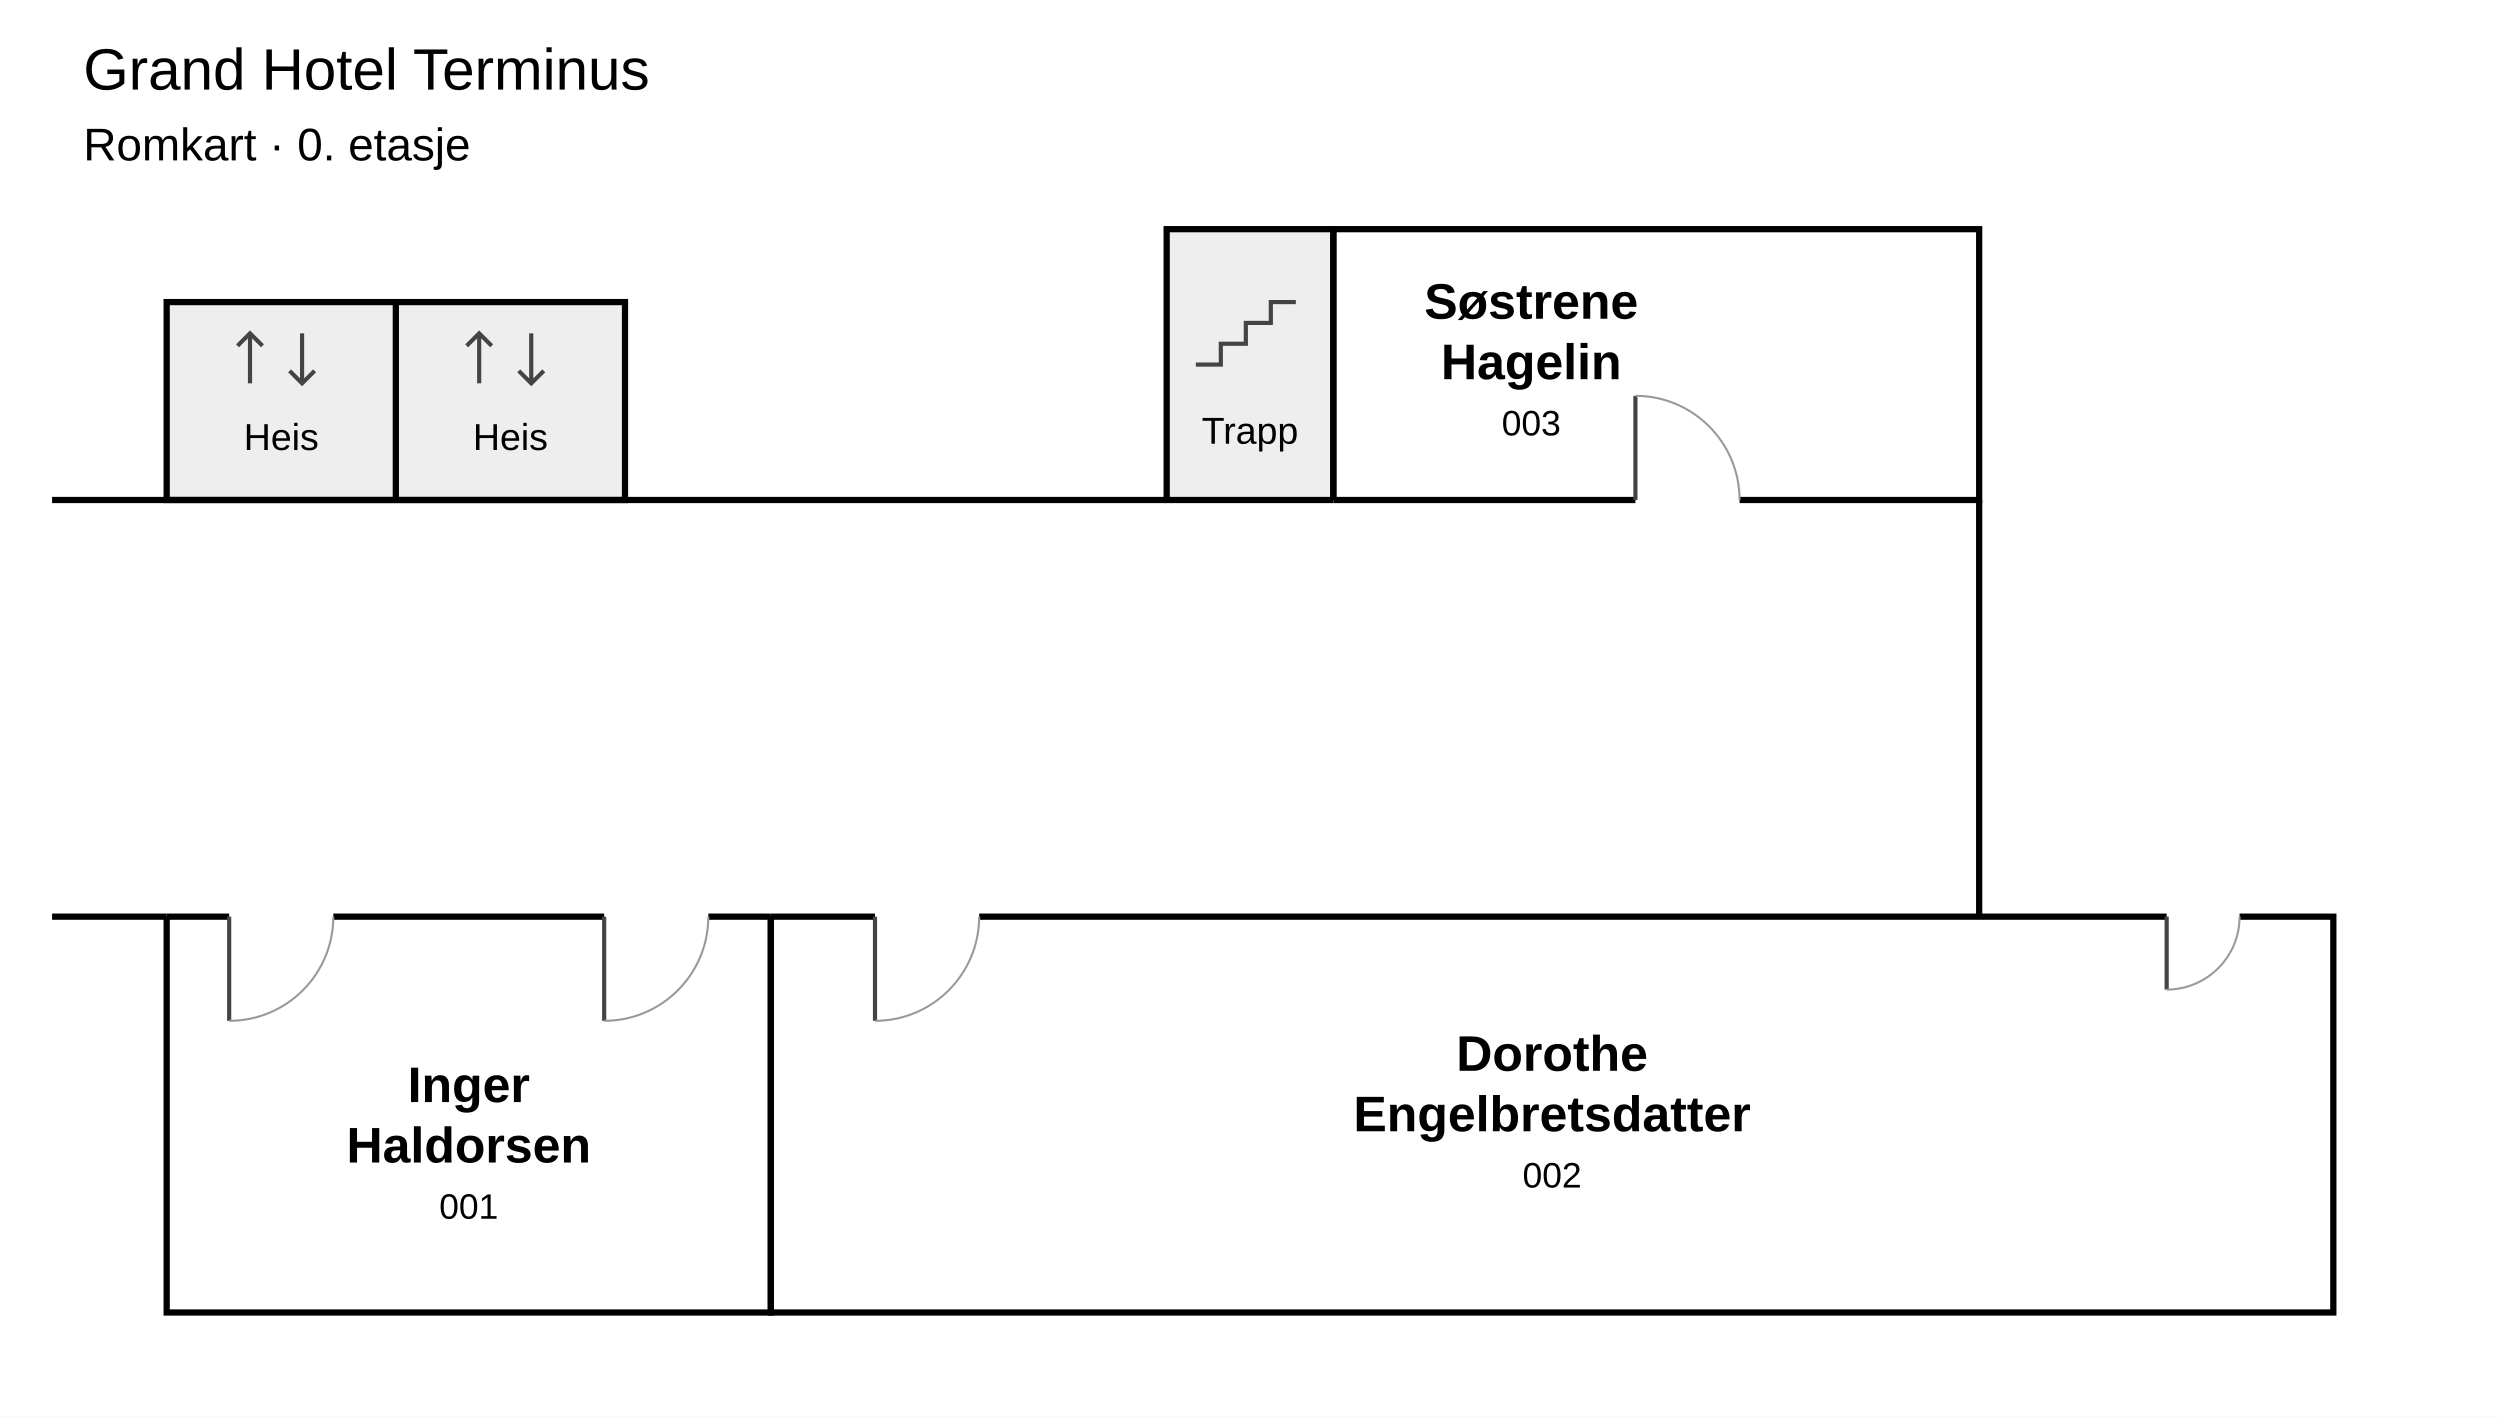
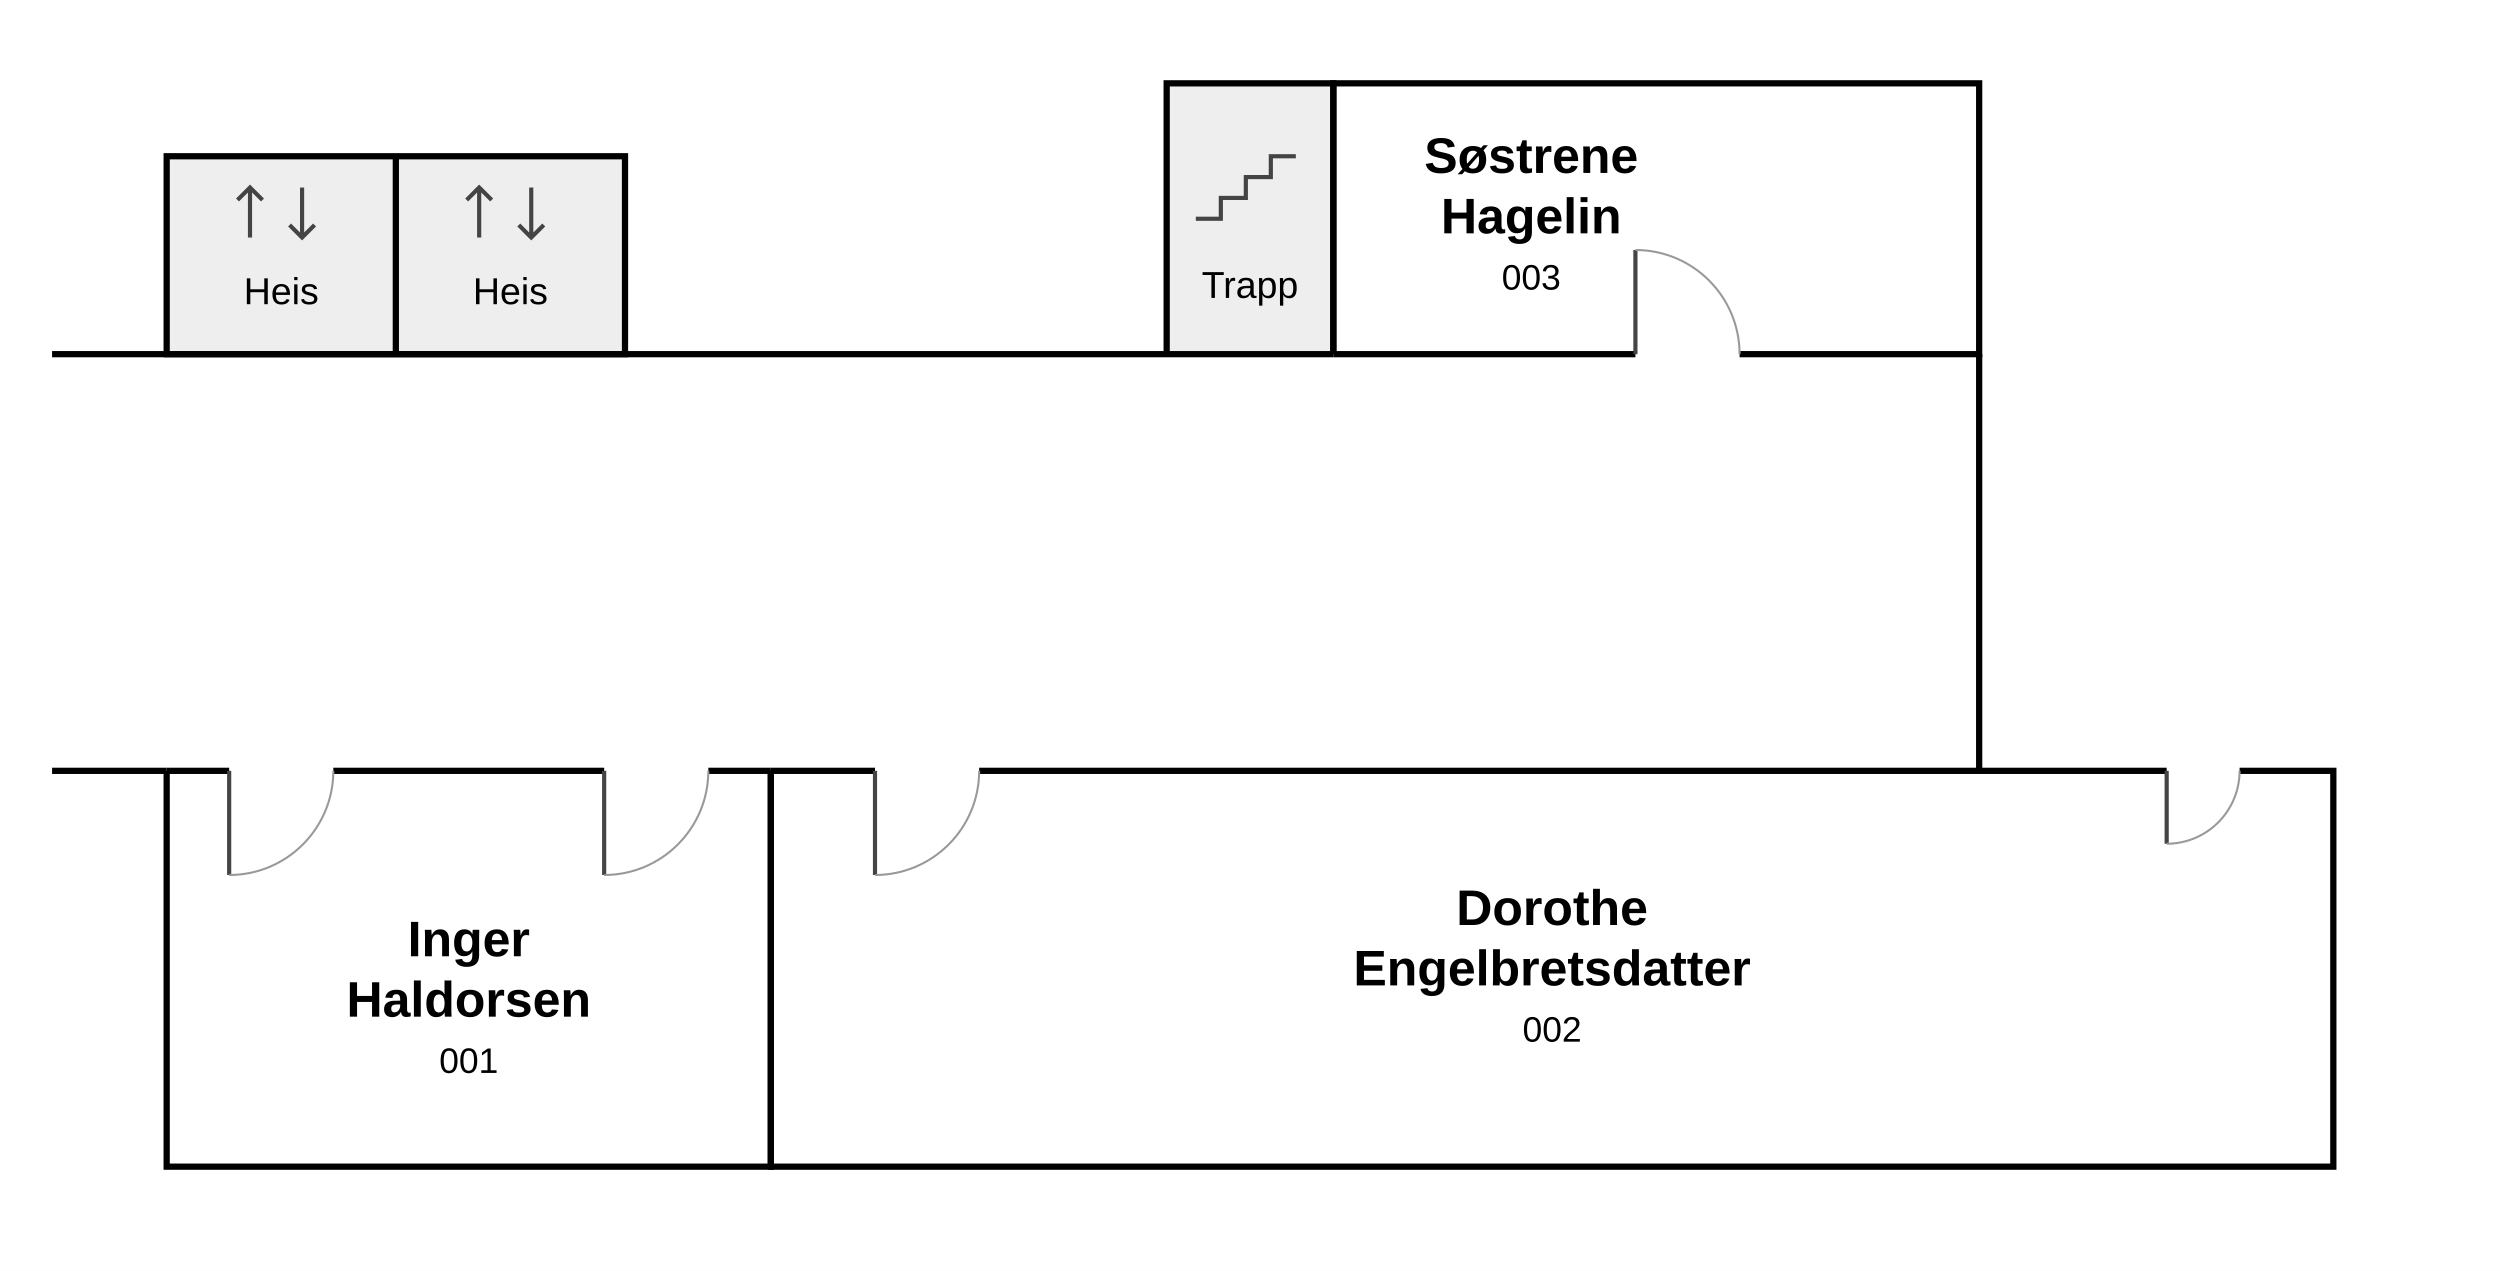
- <svg xmlns="http://www.w3.org/2000/svg" width="1200" height="680" viewBox="0 0 1200 680" role="img" aria-labelledby="t0-overview-title t0-overview-desc" lang="nb">
+ <svg xmlns="http://www.w3.org/2000/svg" width="1200" height="610" viewBox="0 70 1200 610" role="img" aria-labelledby="t0-overview-title t0-overview-desc" lang="nb">
  <rect width="1200" height="680" fill="white" />
  <g font-family="Arial, Helvetica, sans-serif">
-     <text x="40" y="43" font-size="28">Grand Hotel Terminus</text>
-     <text x="40" y="77" font-size="22">Romkart · 0. etasje</text>
    <g fill="#eee" stroke="black" stroke-width="3">
      <path d="M 80,240 V 145 H 300 V 240 Z M 190,145 V 240" />
      <path d="M 560,240 V 110 H 640 V 240" />
    </g>
    <g fill="none" stroke="black" stroke-width="3">
      <path d="M 25,240 H 640 M 950,240 V 440 M 25,440 H 80" />
    </g>
    <g fill="none" stroke="#444" stroke-width="2">
      <path d="M 120,184 V 160 M 114,166 L 120,160 L 126,166 M 145,160 V 184 M 139,178 L 145,184 L 151,178" />
      <path d="M 230,184 V 160 M 224,166 L 230,160 L 236,166 M 255,160 V 184 M 249,178 L 255,184 L 261,178" />
      <path d="M 574,175 H 586 V 165 H 598 V 155 H 610 V 145 H 622" />
    </g>
    <g text-anchor="middle" font-size="18">
      <text x="135" y="216">Heis</text>
      <text x="245" y="216">Heis</text>
      <text x="600" y="213">Trapp</text>
    </g>
    <g id="t0-overview-room-001" data-room-number="001" data-room-name="Inger Haldorsen">
      <path d="M 80,440 V 630 H 370 V 440 M 80,440 H 110 M 160,440 H 290 M 340,440 H 370" fill="none" stroke="black" stroke-width="3" />
      <g text-anchor="middle" fill="black">
        <text x="225" y="529" font-size="24" font-weight="bold">Inger</text>
        <text x="225" y="558" font-size="24" font-weight="bold">Haldorsen</text>
        <text x="225" y="585" font-size="17">001</text>
      </g>
    </g>
    <g id="t0-overview-room-002" data-room-number="002" data-room-name="Dorothe Engelbretsdatter">
      <path d="M 370,440 V 630 H 1120 V 440 H 1075 M 1040,440 H 470 M 420,440 H 370" fill="none" stroke="black" stroke-width="3" />
      <g text-anchor="middle" fill="black">
        <text x="745" y="514" font-size="24" font-weight="bold">Dorothe</text>
        <text x="745" y="543" font-size="24" font-weight="bold">Engelbretsdatter</text>
        <text x="745" y="570" font-size="17">002</text>
      </g>
    </g>
    <g id="t0-overview-room-003" data-room-number="003" data-room-name="Søstrene Hagelin">
      <path d="M 640,240 V 110 H 950 V 240 H 835 M 785,240 H 640" fill="none" stroke="black" stroke-width="3" />
      <g text-anchor="middle" fill="black">
        <text x="735" y="153" font-size="24" font-weight="bold">Søstrene</text>
        <text x="735" y="182" font-size="24" font-weight="bold">Hagelin</text>
        <text x="735" y="209" font-size="17">003</text>
      </g>
    </g>
    <g fill="none">
      <path d="M 110,440 v 50" stroke="#444" stroke-width="2" />
      <path d="M 160,440 A 50,50 0 0 1 110,490" stroke="#999" stroke-width="1" />
    </g>
    <g fill="none">
      <path d="M 290,440 v 50" stroke="#444" stroke-width="2" />
      <path d="M 340,440 A 50,50 0 0 1 290,490" stroke="#999" stroke-width="1" />
    </g>
    <g fill="none">
      <path d="M 420,440 v 50" stroke="#444" stroke-width="2" />
      <path d="M 470,440 A 50,50 0 0 1 420,490" stroke="#999" stroke-width="1" />
    </g>
    <g fill="none">
      <path d="M 1040,440 v 35" stroke="#444" stroke-width="2" />
      <path d="M 1075,440 A 35,35 0 0 1 1040,475" stroke="#999" stroke-width="1" />
    </g>
    <g fill="none">
      <path d="M 785,240 v -50" stroke="#444" stroke-width="2" />
      <path d="M 835,240 A 50,50 0 0 0 785,190" stroke="#999" stroke-width="1" />
    </g>
  </g>
  <g id="room-targets" fill="transparent" stroke="none">
    <rect data-room-target="001" x="80" y="440" width="290" height="190" />
    <rect data-room-target="002" x="370" y="440" width="750" height="190" />
    <rect data-room-target="003" x="640" y="110" width="310" height="130" />
  </g>
</svg>
